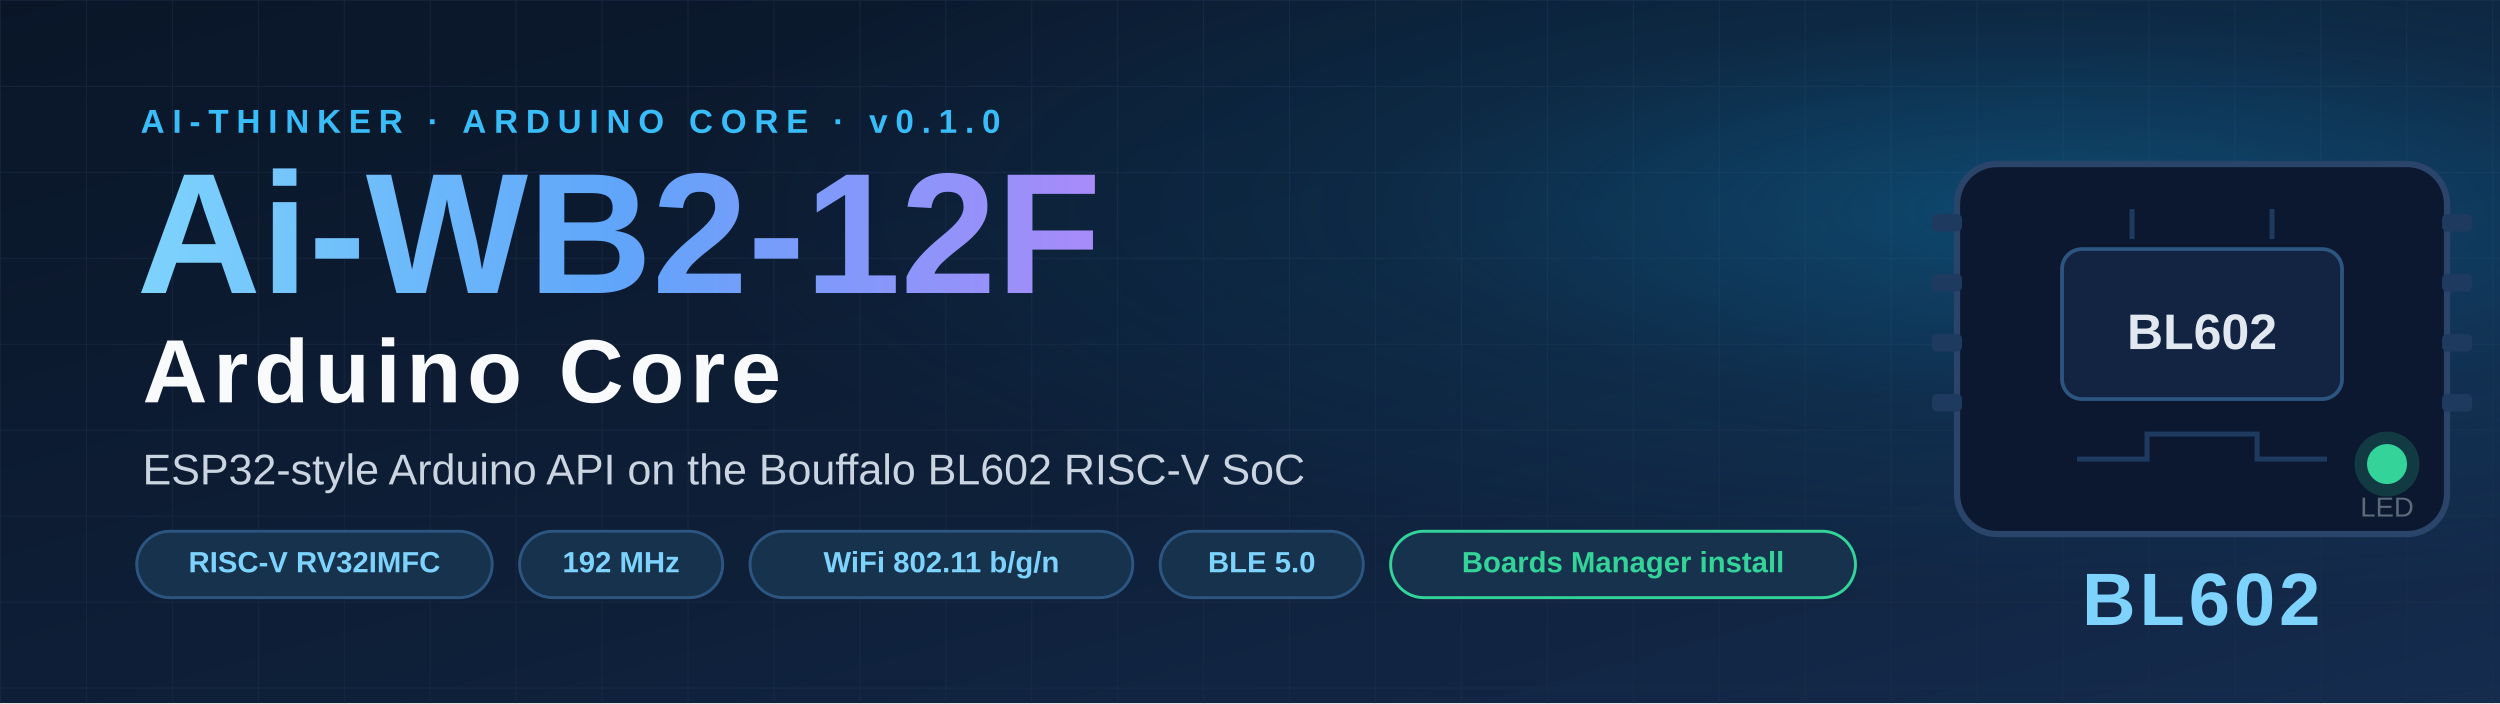
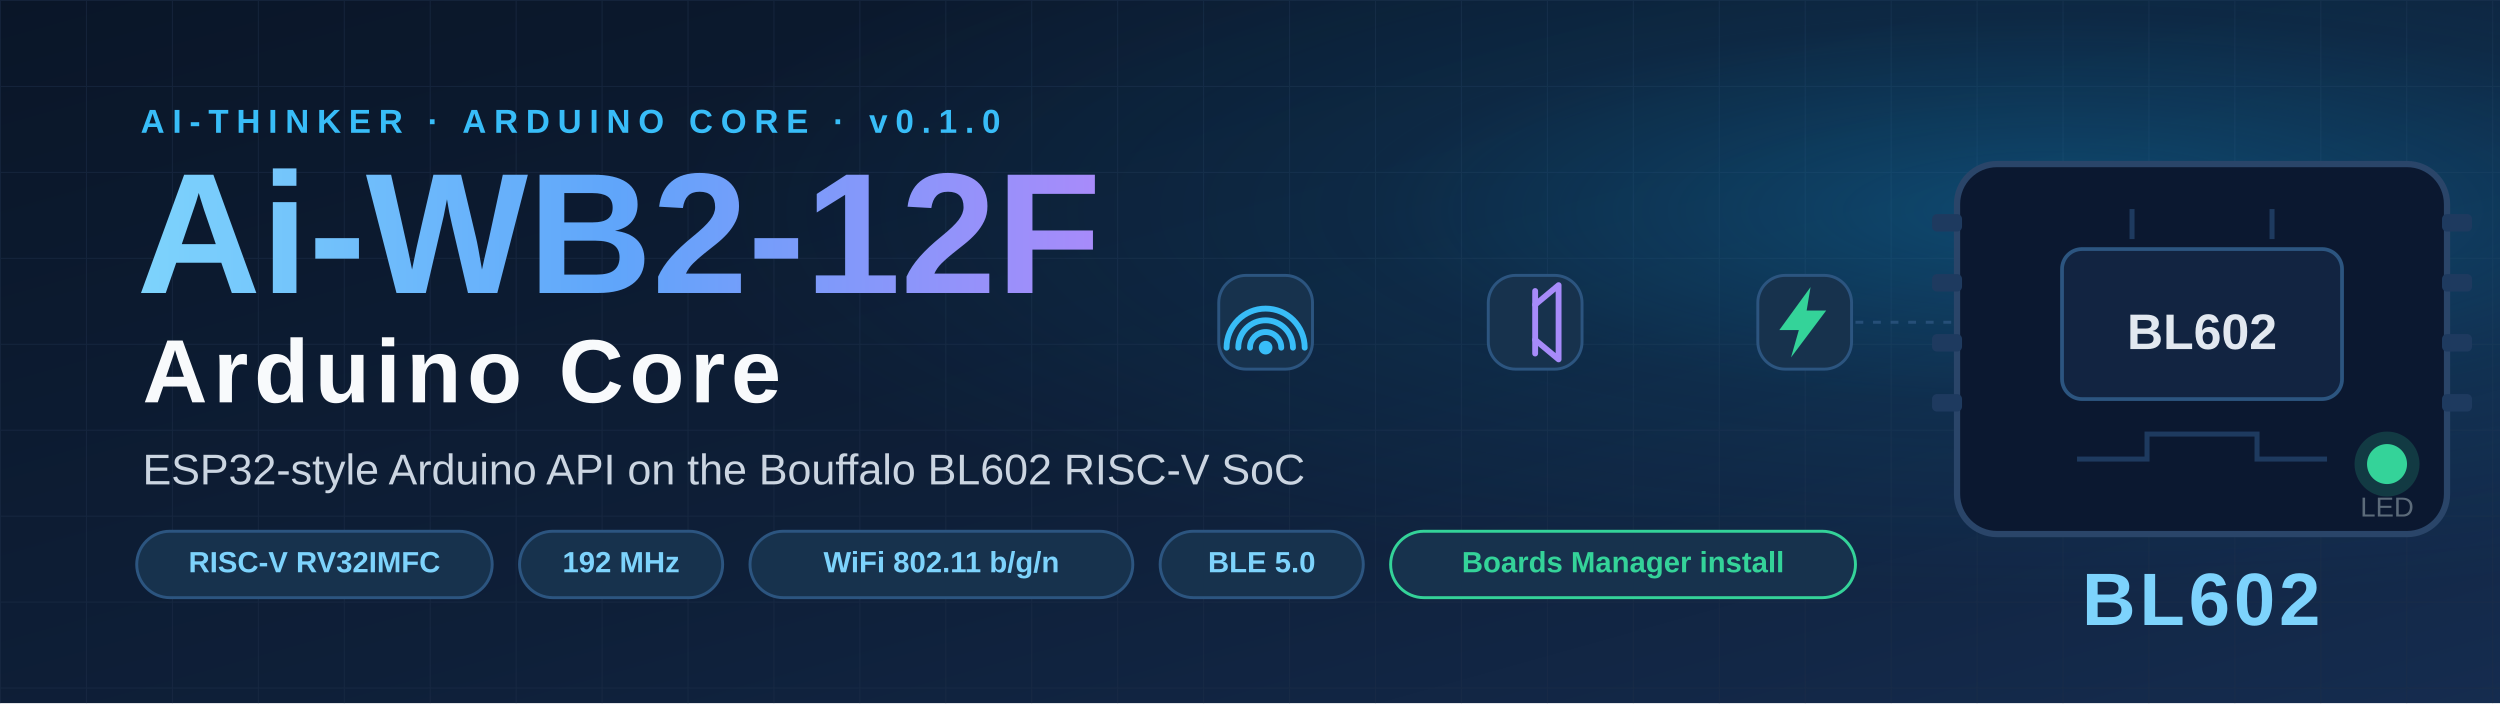
<svg xmlns="http://www.w3.org/2000/svg" width="1280" height="360" viewBox="0 0 1280 360" role="img" aria-label="Ai-WB2-12F Arduino Core — Bouffalo BL602 RISC-V SoC, 192 MHz, WiFi + BLE">
  <defs>
    <linearGradient id="bg" x1="0" y1="0" x2="1" y2="1">
      <stop offset="0" stop-color="#0a1628" />
      <stop offset="0.55" stop-color="#0e1f38" />
      <stop offset="1" stop-color="#152c4f" />
    </linearGradient>
    <radialGradient id="glow" cx="0.82" cy="0.30" r="0.55">
      <stop offset="0" stop-color="#0ea5e9" stop-opacity="0.32" />
      <stop offset="0.5" stop-color="#0ea5e9" stop-opacity="0.09" />
      <stop offset="1" stop-color="#0ea5e9" stop-opacity="0" />
    </radialGradient>
    <linearGradient id="titleGrad" x1="0" y1="0" x2="1" y2="0">
      <stop offset="0" stop-color="#7dd3fc" />
      <stop offset="0.5" stop-color="#60a5fa" />
      <stop offset="1" stop-color="#a78bfa" />
    </linearGradient>
    <pattern id="grid" width="44" height="44" patternUnits="userSpaceOnUse">
      <path d="M44 0H0V44" fill="none" stroke="#1c2e47" stroke-width="1" stroke-opacity="0.55" />
    </pattern>
  </defs>
  <rect width="1280" height="360" fill="url(#bg)" />
  <rect width="1280" height="360" fill="url(#grid)" />
  <rect width="1280" height="360" fill="url(#glow)" />
  <text x="72" y="68" font-family="'Segoe UI', 'Helvetica Neue', Arial, sans-serif" font-size="17" font-weight="600" letter-spacing="4" fill="#38bdf8">
    AI-THINKER · ARDUINO CORE · v0.1.0
  </text>
  <text x="70" y="150" font-family="'Segoe UI', 'Helvetica Neue', Arial, sans-serif" font-size="88" font-weight="800" fill="url(#titleGrad)">
    Ai-WB2-12F
  </text>
  <text x="73" y="206" font-family="'Segoe UI', 'Helvetica Neue', Arial, sans-serif" font-size="46" font-weight="800" letter-spacing="3" fill="#f8fafc">
    Arduino Core
  </text>
  <text x="73" y="248" font-family="'Segoe UI', 'Helvetica Neue', Arial, sans-serif" font-size="22" fill="#cbd5e1">
    ESP32-style Arduino API on the Bouffalo BL602 RISC-V SoC
  </text>
+   <g transform="translate(624 141)">
+     <rect width="48" height="48" rx="14" fill="#17324d" stroke="#2c5580" stroke-width="1.5" />
+     <circle cx="24" cy="37" r="3.5" fill="#38bdf8" />
+     <path d="M16 37 A8 8 0 0 1 32 37" fill="none" stroke="#38bdf8" stroke-width="3" stroke-linecap="round" />
+     <path d="M10 37 A14 14 0 0 1 38 37" fill="none" stroke="#38bdf8" stroke-width="3" stroke-linecap="round" />
+     <path d="M4 37 A20 20 0 0 1 44 37" fill="none" stroke="#38bdf8" stroke-width="3" stroke-linecap="round" />
+   </g>
+   <g transform="translate(762 141)">
+     <rect width="48" height="48" rx="14" fill="#17324d" stroke="#2c5580" stroke-width="1.5" />
+     <path d="M24 8 L24 40" stroke="#a78bfa" stroke-width="3" stroke-linecap="round" />
+     <path d="M24 15 L36 5 L36 43 L24 33" fill="none" stroke="#a78bfa" stroke-width="3" stroke-linecap="round" stroke-linejoin="round" />
+   </g>
+   <g transform="translate(900 141)">
+     <rect width="48" height="48" rx="14" fill="#17324d" stroke="#2c5580" stroke-width="1.5" />
+     <path d="M27 6 L11 28 L21 28 L17 42 L35 18 L25 18 Z" fill="#34d399" />
+   </g>
+   <path d="M 950 165 H 1002" stroke="#2c5580" stroke-width="1.5" stroke-dasharray="4 5" opacity="0.8" />
  <g font-family="'Segoe UI', 'Helvetica Neue', Arial, sans-serif" font-size="15" font-weight="600">
    <rect x="70" y="272" width="182" height="34" rx="17" fill="#17324d" stroke="#2c5580" stroke-width="1.5" />
    <text x="161" y="293" text-anchor="middle" fill="#7dd3fc">RISC-V RV32IMFC</text>
    <rect x="266" y="272" width="104" height="34" rx="17" fill="#17324d" stroke="#2c5580" stroke-width="1.5" />
    <text x="318" y="293" text-anchor="middle" fill="#7dd3fc">192 MHz</text>
    <rect x="384" y="272" width="196" height="34" rx="17" fill="#17324d" stroke="#2c5580" stroke-width="1.5" />
    <text x="482" y="293" text-anchor="middle" fill="#7dd3fc">WiFi 802.11 b/g/n</text>
    <rect x="594" y="272" width="104" height="34" rx="17" fill="#17324d" stroke="#2c5580" stroke-width="1.5" />
    <text x="646" y="293" text-anchor="middle" fill="#7dd3fc">BLE 5.0</text>
    <rect x="712" y="272" width="238" height="34" rx="17" fill="#17324d" stroke="#34d399" stroke-width="1.5" />
    <text x="831" y="293" text-anchor="middle" fill="#34d399">Boards Manager install</text>
  </g>
  <g transform="translate(1002 84) scale(1.28)">
    <rect width="196" height="148" rx="16" fill="#0b1830" stroke="#2a4569" stroke-width="2.5" />
    <g fill="#1e3a5f">
      <rect x="-10" y="20" width="12" height="7" rx="2" />
      <rect x="-10" y="44" width="12" height="7" rx="2" />
      <rect x="-10" y="68" width="12" height="7" rx="2" />
      <rect x="-10" y="92" width="12" height="7" rx="2" />
    </g>
    <g fill="#1e3a5f">
      <rect x="194" y="20" width="12" height="7" rx="2" />
      <rect x="194" y="44" width="12" height="7" rx="2" />
      <rect x="194" y="68" width="12" height="7" rx="2" />
      <rect x="194" y="92" width="12" height="7" rx="2" />
    </g>
    <rect x="42" y="34" width="112" height="60" rx="8" fill="#122441" stroke="#2c5580" stroke-width="1.5" />
    <text x="98" y="74" text-anchor="middle" font-family="'Segoe UI', 'Helvetica Neue', Arial, sans-serif" font-size="20" font-weight="700" fill="#e2e8f0">BL602</text>
    <path d="M48 118 H76 V108 H120 V118 H148" fill="none" stroke="#1e3a5f" stroke-width="2" />
    <path d="M70 18 V30" stroke="#1e3a5f" stroke-width="2" />
    <path d="M126 18 V30" stroke="#1e3a5f" stroke-width="2" />
    <circle cx="172" cy="120" r="8" fill="#34d399">
      <animate attributeName="opacity" values="1;0.15;1" dur="1.4s" repeatCount="indefinite" />
    </circle>
    <circle cx="172" cy="120" r="13" fill="#34d399" opacity="0.18">
      <animate attributeName="opacity" values="0.22;0.05;0.22" dur="1.4s" repeatCount="indefinite" />
    </circle>
    <text x="172" y="141" text-anchor="middle" font-family="'Segoe UI', 'Helvetica Neue', Arial, sans-serif" font-size="11" fill="#5c6b7a">LED</text>
  </g>
  <text x="1127" y="320" text-anchor="middle" font-family="'Segoe UI', 'Helvetica Neue', Arial, sans-serif" font-size="38" font-weight="800" letter-spacing="2" fill="#7dd3fc">BL602</text>
</svg>
